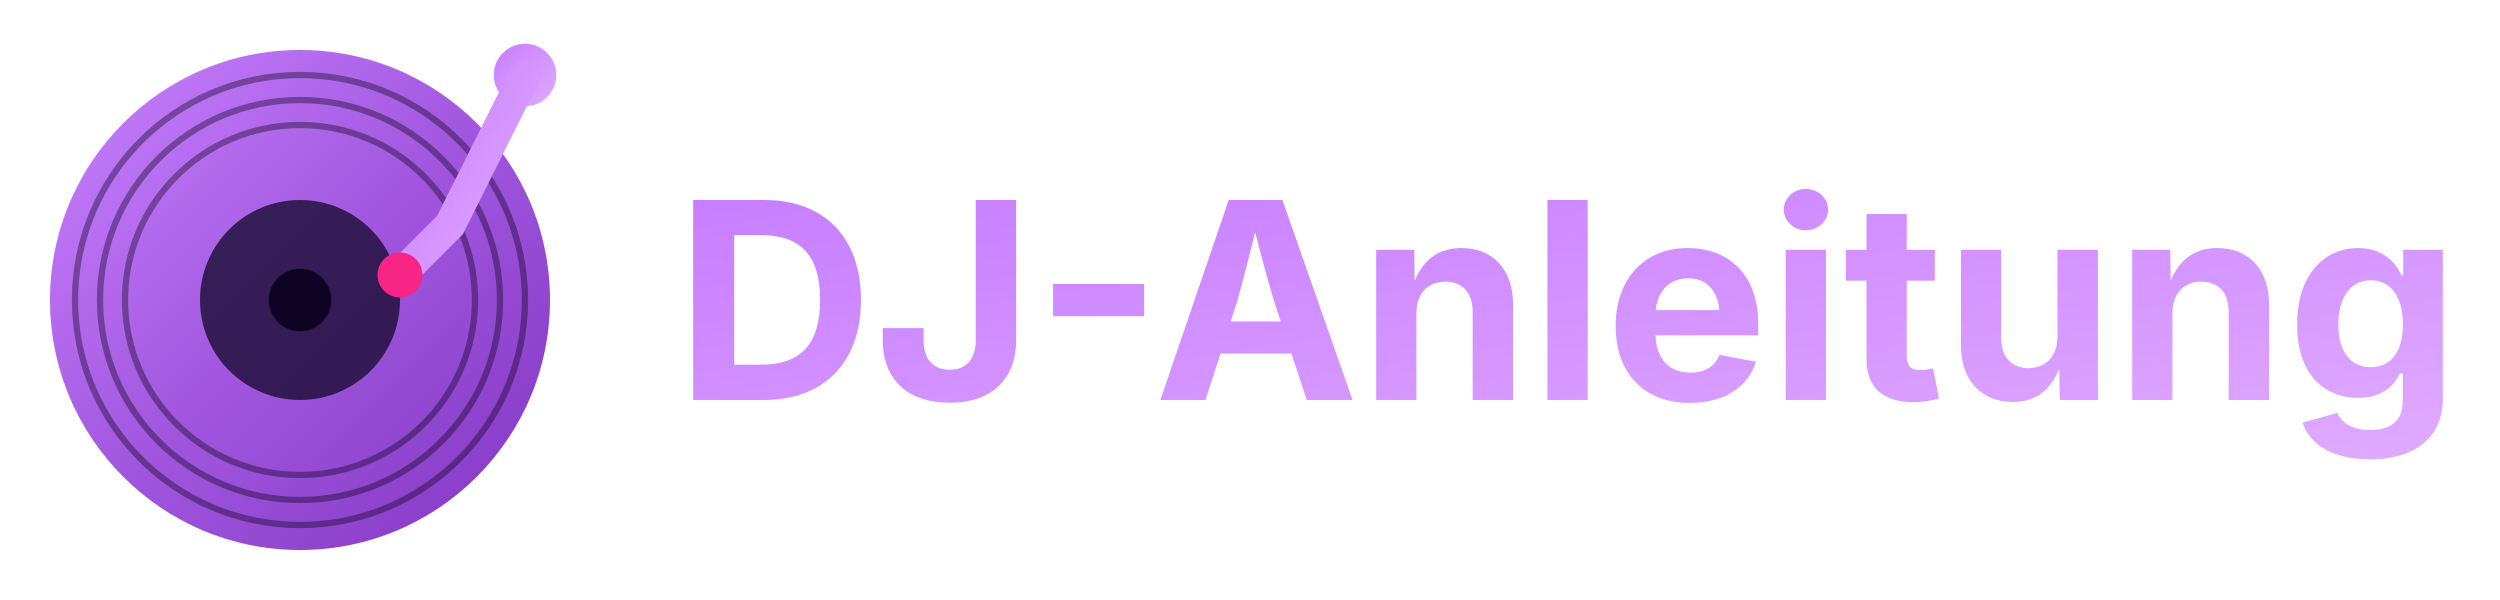
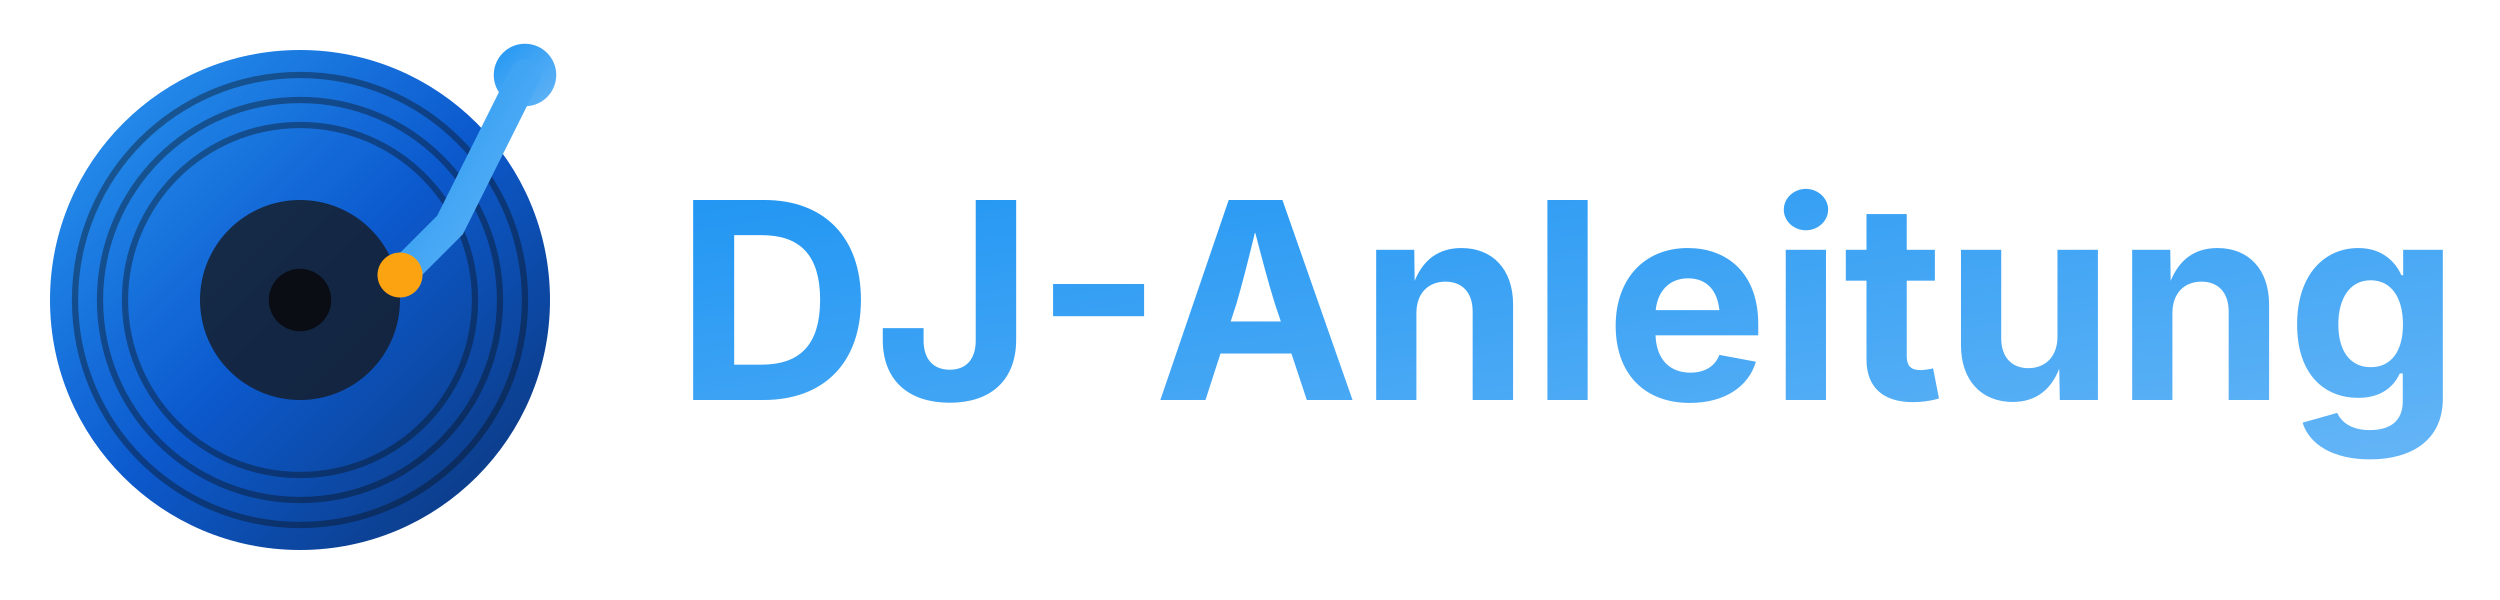
<svg xmlns="http://www.w3.org/2000/svg" width="200" height="48" viewBox="0 0 200 48" fill="none">
  <defs>
-     <linearGradient id="purpleGradientDark" x1="0%" y1="0%" x2="100%" y2="100%">
-       <stop offset="0%" style="stop-color:#c77dff;stop-opacity:1" />
-       <stop offset="100%" style="stop-color:#e0aaff;stop-opacity:1" />
+     <linearGradient id="blueGradientDark" x1="0%" y1="0%" x2="100%" y2="100%">
+       <stop offset="0%" style="stop-color:#2196F3;stop-opacity:1" />
+       <stop offset="100%" style="stop-color:#64B5F6;stop-opacity:1" />
    </linearGradient>
-     <linearGradient id="vinylGradientDark" x1="0%" y1="0%" x2="100%" y2="100%">
-       <stop offset="0%" style="stop-color:#c77dff;stop-opacity:1" />
-       <stop offset="50%" style="stop-color:#9d4edd;stop-opacity:1" />
-       <stop offset="100%" style="stop-color:#7b2cbf;stop-opacity:1" />
+     <linearGradient id="vinylGradientBlueDark" x1="0%" y1="0%" x2="100%" y2="100%">
+       <stop offset="0%" style="stop-color:#2196F3;stop-opacity:1" />
+       <stop offset="50%" style="stop-color:#0052CC;stop-opacity:1" />
+       <stop offset="100%" style="stop-color:#00296B;stop-opacity:1" />
    </linearGradient>
  </defs>
  <g id="vinyl">
-     <circle cx="24" cy="24" r="20" fill="url(#vinylGradientDark)" opacity="0.95" />
-     <circle cx="24" cy="24" r="18" fill="none" stroke="#0d0221" stroke-width="0.5" opacity="0.4" />
-     <circle cx="24" cy="24" r="16" fill="none" stroke="#0d0221" stroke-width="0.5" opacity="0.4" />
-     <circle cx="24" cy="24" r="14" fill="none" stroke="#0d0221" stroke-width="0.5" opacity="0.4" />
-     <circle cx="24" cy="24" r="8" fill="#190d33" opacity="0.8" />
-     <circle cx="24" cy="24" r="2.5" fill="#0d0221" />
+     <circle cx="24" cy="24" r="20" fill="url(#vinylGradientBlueDark)" opacity="0.95" />
+     <circle cx="24" cy="24" r="18" fill="none" stroke="#0A0E14" stroke-width="0.5" opacity="0.4" />
+     <circle cx="24" cy="24" r="16" fill="none" stroke="#0A0E14" stroke-width="0.5" opacity="0.4" />
+     <circle cx="24" cy="24" r="14" fill="none" stroke="#0A0E14" stroke-width="0.5" opacity="0.4" />
+     <circle cx="24" cy="24" r="8" fill="#151A23" opacity="0.8" />
+     <circle cx="24" cy="24" r="2.5" fill="#0A0E14" />
  </g>
  <g id="tonearm">
-     <circle cx="42" cy="6" r="2.5" fill="url(#purpleGradientDark)" />
-     <path d="M 42 6 L 36 18 L 32 22" stroke="url(#purpleGradientDark)" stroke-width="2.5" stroke-linecap="round" fill="none" />
-     <circle cx="32" cy="22" r="1.8" fill="#f72585" />
+     <circle cx="42" cy="6" r="2.5" fill="url(#blueGradientDark)" />
+     <path d="M 42 6 L 36 18 L 32 22" stroke="url(#blueGradientDark)" stroke-width="2.5" stroke-linecap="round" fill="none" />
+     <circle cx="32" cy="22" r="1.8" fill="#FCA311" />
  </g>
  <g id="text">
-     <text x="54" y="32" font-family="'Inter', sans-serif" font-size="22" font-weight="700" fill="url(#purpleGradientDark)">
+     <text x="54" y="32" font-family="'Inter', sans-serif" font-size="22" font-weight="700" fill="url(#blueGradientDark)">
      DJ-Anleitung
    </text>
  </g>
</svg>
